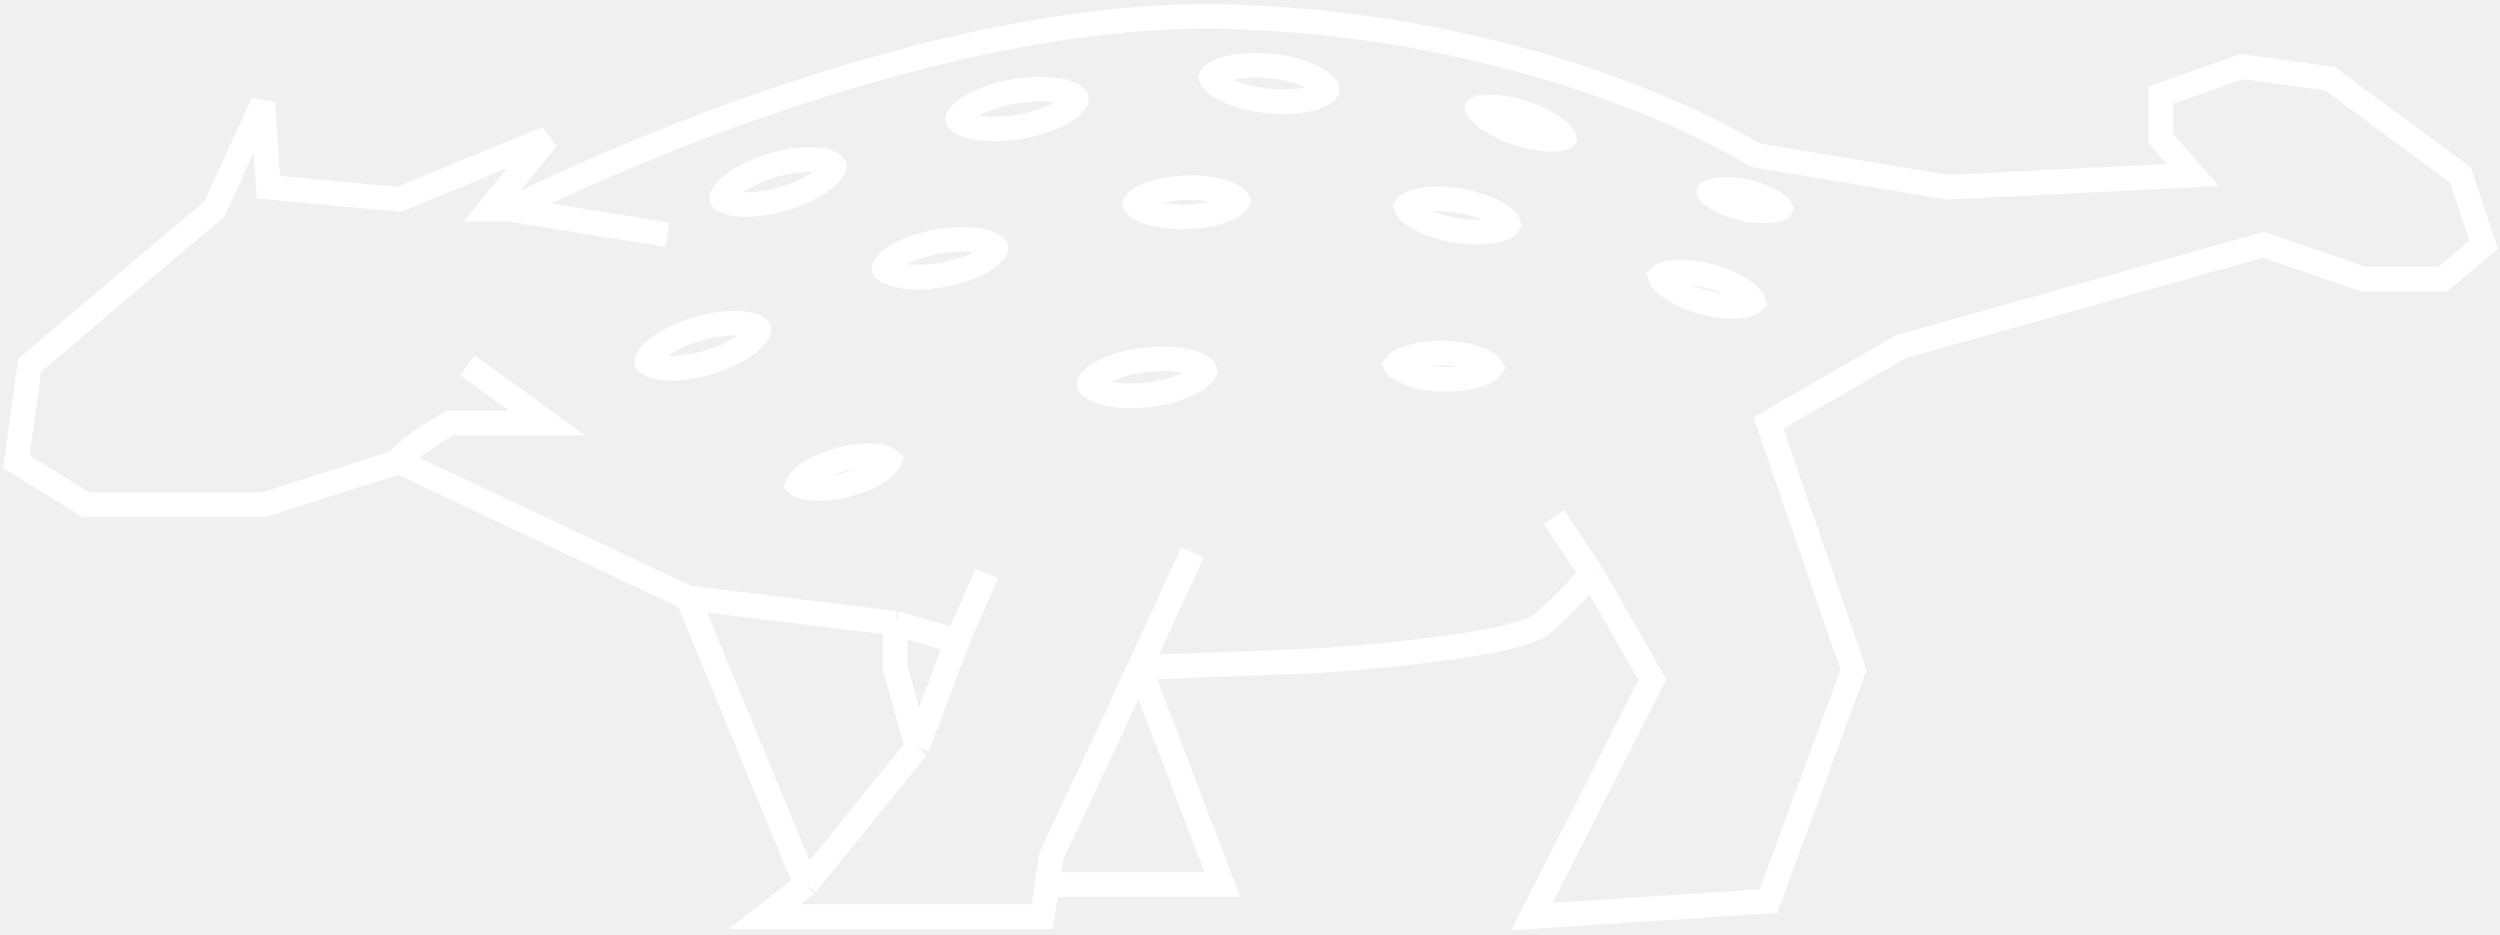
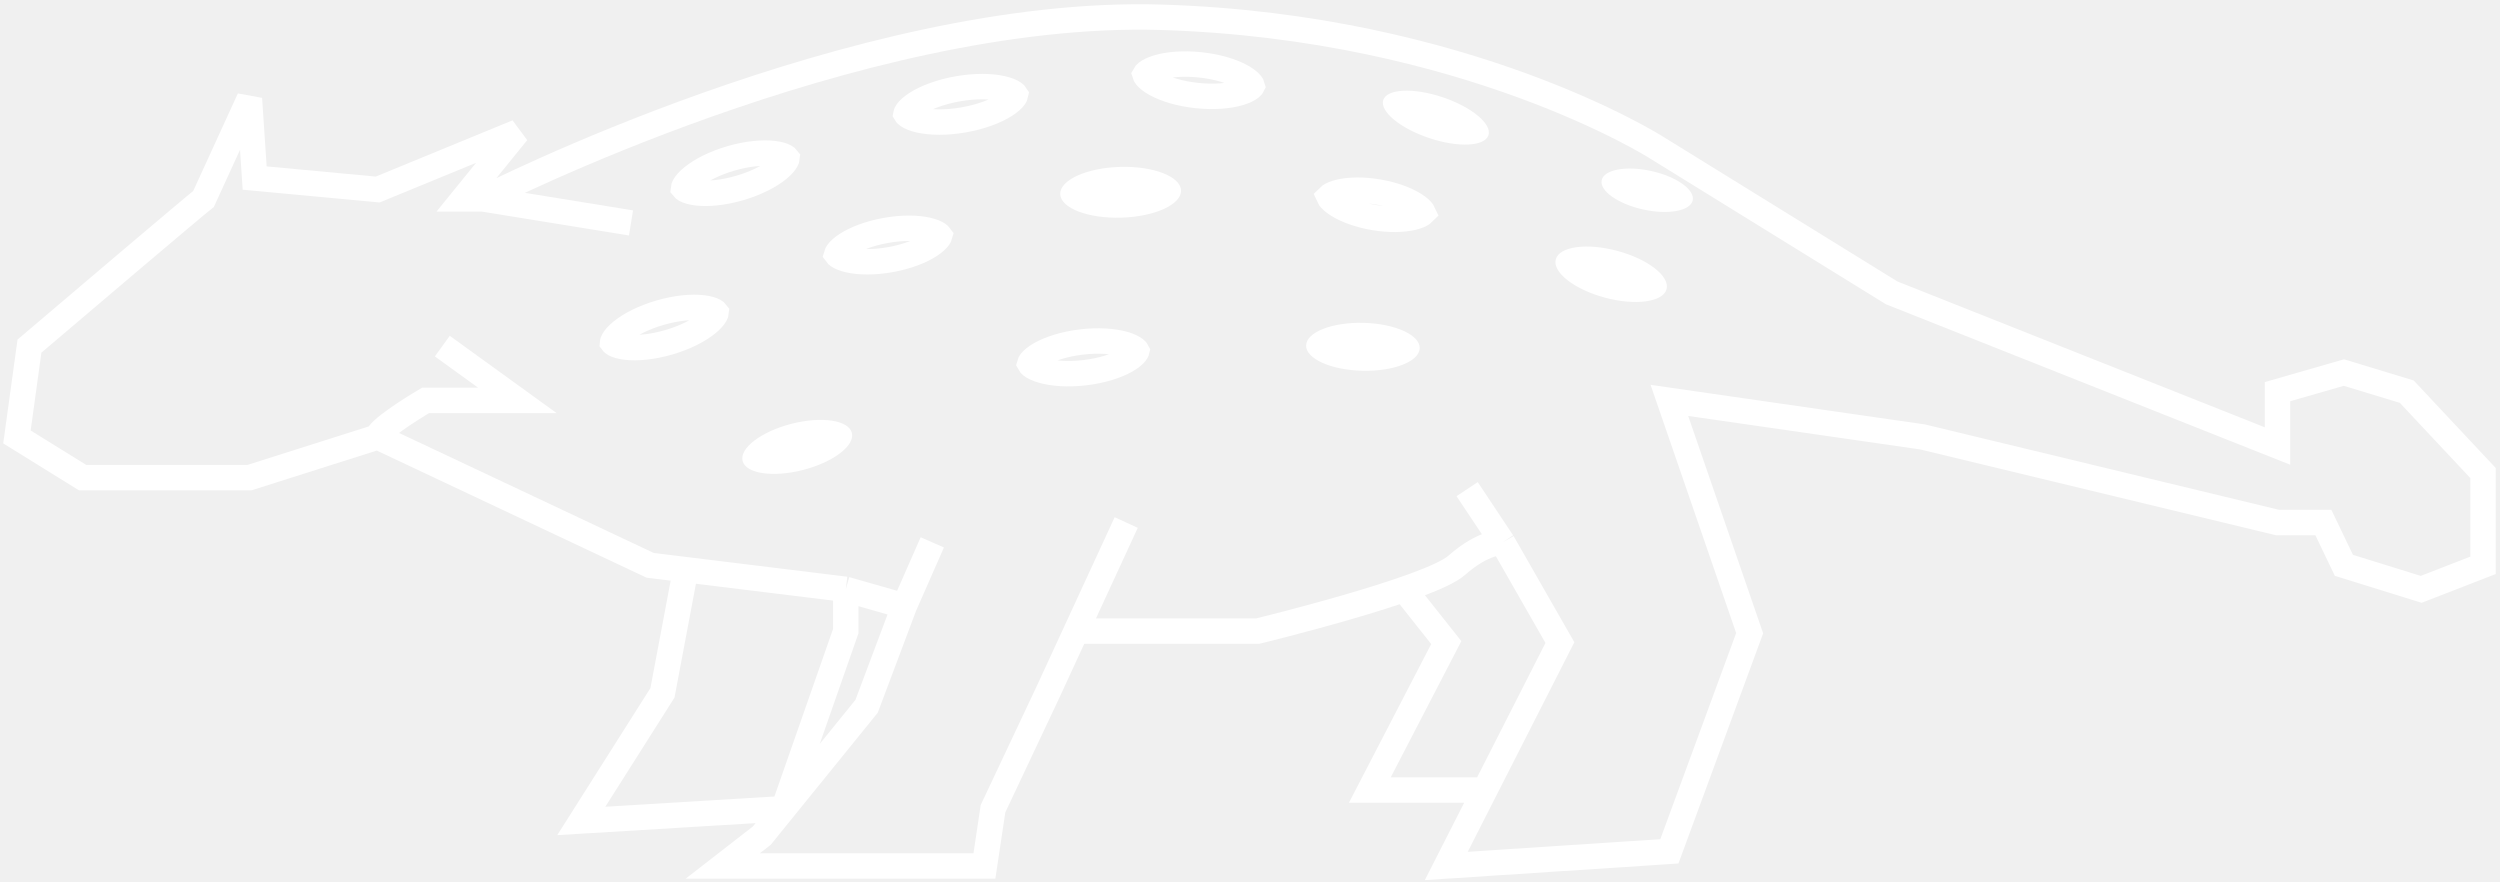
- <svg xmlns="http://www.w3.org/2000/svg" width="305" height="114" viewBox="0 0 305 114" fill="none">
-   <path d="M48.66 56.326L83.911 72.935M48.66 56.326L32.073 61.593H10.496L2 56.326L3.618 44.578C10.496 38.727 24.629 26.727 26.139 25.539L32.073 12.576L32.747 22.838L48.66 24.324L66.731 16.897L59.719 25.539H62.281M48.66 56.326C48.66 55.462 52.796 52.815 54.864 51.6H66.731L57.022 44.578M83.911 72.935L98.341 107.908M83.911 72.935L109.211 76.041M98.341 107.908L93.298 111.824H127.147L127.734 107.908M98.341 107.908L111.908 91.164M145.487 67.399L139.008 81.442M109.211 76.041V81.442L111.908 91.164M109.211 76.041L116.781 78.201M111.908 91.164L116.781 78.201M120.404 69.964L116.781 78.201M194.171 69.964C194.171 69.964 191.743 72.935 188.237 76.041C184.731 79.147 160.187 80.632 160.187 80.632L139.008 81.442M194.171 69.964L189.586 63.078M194.171 69.964L201.588 82.927L186.888 111.824L215.748 109.934L226.132 81.712L215.748 51.6L231.931 42.283L276.164 29.86L288.301 34.046H298.01L303 29.86L300.168 21.353L284.255 9.605L273.466 8.12L263.622 11.631V16.897L267.533 21.353L237.595 22.838L214.129 18.922C214.129 18.922 189.586 3.259 150.073 2.043C110.56 0.828 62.281 25.539 62.281 25.539M62.281 25.539L81.431 28.645M127.734 107.908L128.257 104.416L135.324 89.427L139.008 81.442M127.734 107.908H149.129L139.008 81.442" stroke="white" stroke-width="3" />
-   <path d="M94.318 20.157C96.462 19.534 98.442 19.359 99.882 19.527C100.606 19.612 101.119 19.775 101.436 19.948C101.588 20.032 101.673 20.106 101.716 20.154C101.755 20.197 101.762 20.22 101.763 20.224C101.764 20.228 101.77 20.251 101.761 20.307C101.75 20.37 101.718 20.478 101.634 20.63C101.459 20.947 101.114 21.359 100.548 21.818C99.422 22.733 97.656 23.646 95.513 24.269C93.369 24.892 91.388 25.067 89.948 24.899C89.224 24.814 88.712 24.651 88.394 24.478C88.242 24.394 88.157 24.32 88.114 24.273C88.076 24.231 88.069 24.208 88.068 24.204C88.067 24.2 88.06 24.177 88.07 24.12C88.081 24.056 88.112 23.948 88.196 23.796C88.371 23.479 88.716 23.067 89.282 22.608C90.408 21.694 92.174 20.78 94.318 20.157Z" stroke="white" stroke-width="3" />
-   <path d="M114.324 29.479C116.466 29.09 118.403 29.12 119.78 29.428C120.472 29.582 120.949 29.79 121.235 29.988C121.372 30.082 121.444 30.16 121.478 30.207C121.495 30.23 121.503 30.245 121.506 30.253C121.509 30.26 121.51 30.264 121.51 30.265C121.511 30.267 121.511 30.27 121.511 30.278C121.51 30.286 121.508 30.303 121.5 30.329C121.485 30.385 121.445 30.484 121.35 30.622C121.152 30.907 120.778 31.269 120.185 31.657C119.004 32.429 117.201 33.138 115.059 33.526C112.916 33.915 110.979 33.886 109.602 33.578C108.911 33.424 108.434 33.215 108.149 33.018C108.011 32.923 107.939 32.845 107.904 32.798C107.888 32.776 107.881 32.76 107.877 32.753C107.874 32.746 107.873 32.742 107.873 32.741C107.873 32.739 107.872 32.736 107.873 32.728C107.873 32.72 107.874 32.703 107.882 32.676C107.898 32.62 107.938 32.522 108.034 32.384C108.232 32.099 108.604 31.737 109.197 31.349C110.379 30.577 112.182 29.868 114.324 29.479Z" stroke="white" stroke-width="3" />
-   <path d="M139.671 43.904C141.888 43.64 143.87 43.79 145.264 44.191C145.964 44.393 146.443 44.637 146.728 44.861C146.865 44.968 146.936 45.055 146.971 45.109C147.002 45.158 147.005 45.182 147.005 45.185C147.006 45.19 147.008 45.214 146.99 45.267C146.968 45.328 146.92 45.429 146.812 45.565C146.588 45.849 146.18 46.2 145.547 46.56C144.287 47.279 142.395 47.892 140.179 48.157C137.962 48.421 135.98 48.271 134.586 47.87C133.886 47.668 133.406 47.424 133.122 47.201C132.985 47.093 132.914 47.006 132.879 46.952C132.848 46.905 132.845 46.882 132.844 46.877C132.844 46.873 132.841 46.849 132.86 46.794C132.881 46.733 132.93 46.632 133.038 46.496C133.262 46.212 133.67 45.861 134.303 45.501C135.563 44.782 137.454 44.169 139.671 43.904Z" stroke="white" stroke-width="3" />
-   <path d="M102.54 56.087C104.345 55.622 105.991 55.53 107.166 55.704C107.757 55.791 108.155 55.936 108.384 56.071C108.457 56.114 108.501 56.15 108.528 56.174C108.516 56.208 108.495 56.261 108.452 56.334C108.316 56.563 108.038 56.881 107.563 57.243C106.618 57.964 105.132 58.678 103.327 59.143C101.522 59.608 99.875 59.7 98.7 59.526C98.109 59.438 97.712 59.294 97.483 59.159C97.409 59.115 97.365 59.08 97.338 59.056C97.35 59.021 97.372 58.969 97.415 58.896C97.551 58.667 97.828 58.348 98.303 57.986C99.248 57.266 100.734 56.551 102.54 56.087Z" stroke="white" stroke-width="3" />
-   <path d="M85.147 40.116C87.291 39.493 89.272 39.318 90.712 39.486C91.436 39.571 91.949 39.734 92.266 39.907C92.418 39.991 92.503 40.065 92.546 40.113C92.585 40.156 92.592 40.179 92.593 40.182C92.594 40.187 92.6 40.21 92.59 40.266C92.579 40.329 92.548 40.437 92.464 40.589C92.289 40.906 91.944 41.318 91.378 41.777C90.252 42.691 88.486 43.605 86.343 44.228C84.199 44.851 82.218 45.026 80.778 44.858C80.054 44.773 79.541 44.61 79.224 44.437C79.072 44.353 78.987 44.279 78.944 44.231C78.906 44.189 78.899 44.167 78.898 44.162C78.897 44.159 78.89 44.136 78.9 44.078C78.91 44.015 78.942 43.907 79.026 43.755C79.201 43.438 79.546 43.026 80.112 42.567C81.238 41.653 83.004 40.739 85.147 40.116Z" stroke="white" stroke-width="3" />
-   <path d="M123.716 11.148C125.977 10.755 128.022 10.796 129.478 11.127C130.209 11.292 130.717 11.514 131.024 11.727C131.173 11.83 131.252 11.916 131.292 11.97C131.327 12.019 131.331 12.043 131.332 12.046C131.332 12.051 131.336 12.074 131.32 12.132C131.301 12.196 131.255 12.304 131.15 12.451C130.932 12.755 130.529 13.135 129.897 13.538C128.637 14.339 126.726 15.067 124.465 15.46C122.203 15.853 120.158 15.811 118.703 15.481C117.971 15.315 117.463 15.093 117.156 14.88C117.008 14.777 116.928 14.692 116.889 14.637C116.854 14.589 116.85 14.565 116.849 14.561C116.848 14.557 116.844 14.534 116.861 14.476C116.88 14.412 116.925 14.304 117.031 14.157C117.248 13.853 117.651 13.473 118.284 13.07C119.543 12.268 121.455 11.54 123.716 11.148Z" stroke="white" stroke-width="3" />
-   <path d="M144.715 22.897C146.722 22.837 148.479 23.129 149.683 23.593C150.288 23.826 150.683 24.076 150.903 24.282C151.016 24.387 151.059 24.457 151.075 24.491C151.061 24.525 151.022 24.599 150.916 24.711C150.708 24.93 150.329 25.202 149.739 25.471C148.565 26.006 146.829 26.403 144.822 26.464C142.814 26.524 141.056 26.232 139.852 25.768C139.248 25.535 138.854 25.286 138.633 25.079C138.52 24.973 138.475 24.903 138.459 24.869C138.473 24.835 138.514 24.763 138.62 24.651C138.828 24.431 139.206 24.159 139.796 23.89C140.97 23.354 142.707 22.957 144.715 22.897Z" stroke="white" stroke-width="3" />
-   <path d="M176.144 43.069C178.023 43.115 179.645 43.478 180.738 43.97C181.288 44.218 181.634 44.467 181.821 44.662C181.884 44.729 181.917 44.778 181.936 44.81C181.916 44.84 181.88 44.889 181.814 44.952C181.618 45.138 181.26 45.37 180.699 45.591C179.584 46.03 177.946 46.316 176.067 46.271C174.189 46.225 172.567 45.861 171.473 45.369C170.924 45.121 170.577 44.873 170.39 44.678C170.326 44.611 170.292 44.561 170.274 44.529C170.294 44.498 170.331 44.451 170.397 44.388C170.593 44.202 170.952 43.969 171.512 43.748C172.628 43.309 174.266 43.024 176.144 43.069Z" stroke="white" stroke-width="3" />
-   <path d="M155.075 8.053C157.295 8.288 159.194 8.875 160.464 9.576C161.102 9.928 161.515 10.272 161.743 10.553C161.852 10.688 161.902 10.789 161.924 10.849C161.944 10.904 161.942 10.928 161.941 10.931C161.941 10.936 161.938 10.96 161.908 11.007C161.874 11.062 161.804 11.15 161.668 11.259C161.387 11.486 160.911 11.737 160.214 11.948C158.825 12.368 156.845 12.546 154.625 12.312C152.405 12.078 150.506 11.49 149.236 10.79C148.598 10.437 148.185 10.093 147.957 9.812C147.847 9.677 147.797 9.576 147.775 9.516C147.756 9.463 147.758 9.439 147.758 9.435C147.759 9.431 147.761 9.407 147.792 9.358C147.826 9.303 147.896 9.215 148.032 9.106C148.313 8.879 148.789 8.628 149.486 8.417C150.874 7.997 152.854 7.819 155.075 8.053Z" stroke="white" stroke-width="3" />
-   <path d="M178.112 24.5C180.106 24.839 181.783 25.478 182.88 26.177C183.431 26.529 183.772 26.855 183.95 27.105C184.049 27.244 184.075 27.327 184.082 27.361C184.064 27.392 184.012 27.461 183.873 27.559C183.623 27.737 183.193 27.932 182.556 28.081C181.29 28.379 179.496 28.428 177.502 28.089C175.508 27.75 173.83 27.111 172.733 26.412C172.182 26.06 171.842 25.734 171.664 25.484C171.565 25.345 171.538 25.262 171.531 25.228C171.549 25.198 171.601 25.128 171.741 25.03C171.992 24.852 172.421 24.657 173.057 24.508C174.324 24.21 176.118 24.161 178.112 24.5Z" stroke="white" stroke-width="3" />
-   <mask id="path-12-inside-1_244_3816" fill="white">
-     <ellipse cx="185.54" cy="15.024" rx="7.175" ry="2.779" transform="rotate(18.5688 185.54 15.0244)" />
+ <svg xmlns="http://www.w3.org/2000/svg" width="295" height="104" viewBox="0 0 295 104" fill="none">
+   <path d="M44.565 51.558L76.722 66.709L80.907 67.223M44.565 51.558L29.433 56.362H9.75L2 51.558L3.476 40.841C9.75 35.503 22.643 24.557 24.02 23.473L29.433 11.648L30.049 21.009L44.565 22.364L61.049 15.589L54.652 23.473H56.99M44.565 51.558C44.565 50.77 48.337 48.355 50.224 47.246H61.049L52.192 40.841M132.893 61.658L126.982 74.469M99.801 69.542V74.469L92.466 95.426M99.801 69.542L106.706 71.513M99.801 69.542L80.907 67.223M110.011 63.999L106.706 71.513M106.706 71.513L102.261 83.338L92.466 95.426M177.303 63.999C177.303 63.999 175.089 63.876 171.89 66.709C168.692 69.542 148.412 74.469 148.412 74.469H126.982M177.303 63.999L173.12 57.717M177.303 63.999L184.069 75.824L175.219 93.223M56.99 23.473C56.99 23.473 101.031 0.931 137.076 2.04C173.12 3.148 195.51 17.437 195.51 17.437L223.215 34.559L268.745 52.629V46.217L276.58 43.962L283.999 46.217L293 55.821V66.709L285.702 69.542L276.58 66.709L274.158 61.658H268.745L226.864 51.558L196.986 47.246L206.459 74.716L196.986 100.46L170.66 102.185L175.219 93.223M56.99 23.473L74.459 26.306M126.982 74.469L123.622 81.753L117.175 95.426L116.697 98.612L116.162 102.185H85.284L89.885 98.612L92.466 95.426M92.466 95.426L68.593 96.871L78.171 81.753L80.907 67.223M165.677 69.542L170.66 75.824L161.64 93.223H175.219" stroke="white" stroke-width="3" />
+   <path d="M86.251 18.689C88.194 18.125 89.983 17.968 91.276 18.119C91.926 18.195 92.375 18.34 92.644 18.488C92.794 18.57 92.854 18.633 92.875 18.661C92.872 18.696 92.856 18.782 92.773 18.932C92.625 19.201 92.323 19.564 91.816 19.976C90.805 20.797 89.211 21.623 87.268 22.187C85.325 22.752 83.536 22.909 82.243 22.758C81.593 22.682 81.144 22.537 80.875 22.39C80.724 22.307 80.665 22.244 80.643 22.216C80.646 22.18 80.663 22.095 80.746 21.946C80.894 21.677 81.195 21.313 81.703 20.901C82.714 20.08 84.308 19.254 86.251 18.689Z" stroke="white" stroke-width="3" />
+   <path d="M104.489 27.197C106.43 26.844 108.179 26.872 109.414 27.148C110.035 27.287 110.452 27.472 110.694 27.639C110.81 27.719 110.862 27.778 110.884 27.808C110.874 27.844 110.847 27.918 110.766 28.034C110.598 28.276 110.272 28.595 109.74 28.943C108.68 29.635 107.053 30.276 105.112 30.629C103.171 30.981 101.421 30.953 100.186 30.677C99.566 30.539 99.149 30.354 98.907 30.187C98.79 30.106 98.737 30.048 98.715 30.017C98.725 29.981 98.754 29.909 98.835 29.792C99.003 29.55 99.328 29.23 99.86 28.883C100.92 28.19 102.548 27.549 104.489 27.197Z" stroke="white" stroke-width="3" />
+   <path d="M127.602 40.357C129.611 40.117 131.402 40.254 132.653 40.614C133.281 40.795 133.701 41.012 133.942 41.202C134.077 41.307 134.126 41.379 134.142 41.41C134.134 41.444 134.103 41.526 133.997 41.66C133.807 41.902 133.45 42.21 132.882 42.534C131.751 43.179 130.043 43.734 128.034 43.974C126.025 44.214 124.235 44.077 122.984 43.716C122.355 43.535 121.936 43.319 121.694 43.13C121.559 43.024 121.51 42.952 121.494 42.921C121.503 42.886 121.534 42.805 121.639 42.671C121.83 42.43 122.186 42.12 122.754 41.796C123.885 41.152 125.593 40.597 127.602 40.357Z" stroke="white" stroke-width="3" />
+   <mask id="path-5-inside-1_427_162" fill="white">
+     <ellipse cx="94.074" cy="52.733" rx="6.656" ry="2.808" transform="rotate(-14.4415 94.0741 52.7329)" />
  </mask>
-   <path d="M189.498 16.354C189.735 15.649 190.235 15.418 190.246 15.413C190.255 15.409 190.065 15.485 189.587 15.506C188.652 15.549 187.228 15.359 185.61 14.815L183.699 20.503C185.837 21.221 188.013 21.584 189.86 21.5C190.773 21.459 191.77 21.301 192.679 20.898C193.59 20.494 194.704 19.697 195.185 18.265L189.498 16.354ZM185.61 14.815C183.992 14.272 182.742 13.564 182.022 12.965C181.655 12.659 181.549 12.484 181.553 12.493C181.559 12.503 181.819 12.99 181.582 13.695L175.894 11.784C175.413 13.217 175.82 14.524 176.303 15.397C176.784 16.267 177.484 16.994 178.186 17.579C179.608 18.761 181.561 19.785 183.699 20.503L185.61 14.815ZM181.582 13.695C181.345 14.4 180.844 14.631 180.833 14.636C180.825 14.64 181.014 14.564 181.493 14.543C182.428 14.5 183.851 14.69 185.47 15.233L187.38 9.546C185.242 8.828 183.067 8.465 181.22 8.549C180.307 8.59 179.31 8.748 178.401 9.151C177.49 9.555 176.376 10.351 175.894 11.784L181.582 13.695ZM185.47 15.233C187.088 15.777 188.337 16.485 189.057 17.084C189.425 17.39 189.531 17.565 189.526 17.556C189.52 17.546 189.261 17.059 189.498 16.354L195.185 18.265C195.667 16.832 195.259 15.525 194.777 14.652C194.296 13.782 193.596 13.055 192.893 12.47C191.472 11.288 189.518 10.264 187.38 9.546L185.47 15.233Z" fill="white" mask="url(#path-12-inside-1_244_3816)" />
-   <path d="M208.642 33.712C210.475 34.205 211.981 34.95 212.937 35.696C213.418 36.071 213.7 36.399 213.837 36.637C213.887 36.724 213.908 36.785 213.918 36.821C213.891 36.847 213.843 36.889 213.756 36.939C213.517 37.076 213.108 37.219 212.504 37.302C211.303 37.466 209.627 37.354 207.794 36.86C205.961 36.366 204.454 35.621 203.498 34.876C203.018 34.501 202.736 34.172 202.599 33.934C202.548 33.846 202.526 33.785 202.516 33.749C202.543 33.723 202.593 33.682 202.68 33.632C202.919 33.495 203.327 33.352 203.931 33.27C205.132 33.105 206.809 33.218 208.642 33.712Z" stroke="white" stroke-width="3" />
-   <mask id="path-15-inside-2_244_3816" fill="white">
-     <ellipse cx="212.881" cy="24.418" rx="6.029" ry="2.544" transform="rotate(12.5629 212.881 24.4179)" />
+   <path d="M100.52 51.073L97.614 51.821C97.454 51.198 97.678 50.778 97.704 50.733C97.722 50.703 97.639 50.844 97.308 51.096C96.658 51.592 95.514 52.164 94.026 52.547L94.774 55.452L95.522 58.357C97.594 57.824 99.517 56.957 100.945 55.868C101.655 55.327 102.364 54.639 102.867 53.79C103.378 52.928 103.779 51.699 103.425 50.325L100.52 51.073ZM94.774 55.452L94.026 52.547C92.538 52.93 91.261 52.982 90.451 52.862C90.04 52.801 89.9 52.718 89.93 52.736C89.974 52.761 90.373 53.021 90.534 53.645L87.629 54.393L84.723 55.141C85.077 56.515 86.022 57.397 86.886 57.906C87.736 58.406 88.69 58.666 89.572 58.797C91.349 59.06 93.451 58.891 95.522 58.357L94.774 55.452ZM87.629 54.393L90.534 53.645C90.694 54.268 90.47 54.688 90.444 54.733C90.426 54.763 90.509 54.622 90.84 54.37C91.49 53.874 92.634 53.302 94.122 52.919L93.374 50.014L92.626 47.108C90.554 47.642 88.631 48.509 87.203 49.598C86.493 50.138 85.784 50.827 85.281 51.675C84.77 52.538 84.37 53.767 84.723 55.141L87.629 54.393ZM93.374 50.014L94.122 52.919C95.61 52.536 96.887 52.484 97.697 52.604C98.108 52.665 98.249 52.748 98.219 52.73C98.174 52.704 97.775 52.445 97.614 51.821L100.52 51.073L103.425 50.325C103.071 48.95 102.127 48.068 101.262 47.56C100.412 47.059 99.459 46.8 98.576 46.669C96.799 46.405 94.697 46.575 92.626 47.108L93.374 50.014Z" fill="white" mask="url(#path-5-inside-1_427_162)" />
+   <path d="M77.886 36.897C79.829 36.332 81.618 36.175 82.911 36.326C83.56 36.402 84.009 36.547 84.279 36.695C84.429 36.777 84.489 36.84 84.51 36.868C84.507 36.903 84.491 36.989 84.408 37.139C84.259 37.408 83.958 37.771 83.45 38.183C82.44 39.004 80.846 39.83 78.902 40.394C76.959 40.959 75.171 41.116 73.877 40.965C73.228 40.889 72.779 40.744 72.51 40.597C72.359 40.514 72.299 40.451 72.278 40.423C72.281 40.388 72.298 40.302 72.381 40.153C72.529 39.884 72.83 39.52 73.338 39.108C74.349 38.287 75.943 37.461 77.886 36.897Z" stroke="white" stroke-width="3" />
+   <path d="M113.055 10.474C115.105 10.118 116.952 10.157 118.259 10.454C118.916 10.602 119.362 10.8 119.624 10.981C119.771 11.083 119.826 11.156 119.845 11.187C119.838 11.223 119.811 11.309 119.706 11.456C119.521 11.715 119.168 12.052 118.6 12.414C117.469 13.133 115.743 13.793 113.693 14.149C111.643 14.505 109.796 14.466 108.488 14.169C107.831 14.02 107.386 13.822 107.124 13.641C106.975 13.538 106.92 13.466 106.902 13.435C106.909 13.399 106.937 13.312 107.041 13.165C107.227 12.906 107.58 12.571 108.148 12.209C109.279 11.489 111.005 10.83 113.055 10.474Z" stroke="white" stroke-width="3" />
+   <mask id="path-9-inside-2_427_162" fill="white">
+     <ellipse cx="132.236" cy="22.689" rx="7.13" ry="2.996" transform="rotate(-1.71892 132.236 22.6893)" />
  </mask>
-   <path d="M215.838 25.077C215.986 24.413 216.401 24.11 216.482 24.059C216.55 24.016 216.463 24.086 216.114 24.149C215.43 24.274 214.311 24.269 212.98 23.973L211.675 29.829C213.594 30.257 215.542 30.352 217.188 30.052C218.005 29.904 218.899 29.631 219.694 29.127C220.503 28.614 221.394 27.732 221.694 26.382L215.838 25.077ZM212.98 23.973C211.649 23.676 210.634 23.205 210.068 22.802C209.779 22.597 209.73 22.496 209.773 22.564C209.825 22.645 210.072 23.095 209.924 23.759L204.068 22.454C203.767 23.803 204.198 24.98 204.713 25.788C205.219 26.582 205.913 27.209 206.589 27.69C207.952 28.661 209.756 29.401 211.675 29.829L212.98 23.973ZM209.924 23.759C209.776 24.423 209.361 24.726 209.28 24.777C209.212 24.82 209.299 24.75 209.648 24.686C210.332 24.562 211.451 24.567 212.782 24.863L214.087 19.007C212.168 18.579 210.22 18.484 208.574 18.783C207.757 18.932 206.863 19.205 206.068 19.709C205.259 20.222 204.368 21.104 204.068 22.454L209.924 23.759ZM212.782 24.863C214.113 25.16 215.128 25.631 215.694 26.034C215.983 26.239 216.032 26.34 215.989 26.272C215.937 26.191 215.69 25.741 215.838 25.077L221.694 26.382C221.995 25.032 221.564 23.855 221.049 23.047C220.543 22.253 219.849 21.627 219.173 21.145C217.81 20.175 216.006 19.435 214.087 19.007L212.782 24.863Z" fill="white" mask="url(#path-15-inside-2_244_3816)" />
+   <path d="M139.363 22.475L136.365 22.565C136.346 21.944 136.649 21.607 136.661 21.594C136.662 21.593 136.516 21.734 136.095 21.926C135.265 22.304 133.905 22.635 132.236 22.685L132.326 25.684L132.416 28.683C134.684 28.615 136.867 28.168 138.584 27.385C139.436 26.997 140.314 26.461 141.015 25.722C141.727 24.971 142.405 23.834 142.362 22.386L139.363 22.475ZM132.326 25.684L132.236 22.685C130.568 22.735 129.19 22.487 128.339 22.159C127.908 21.992 127.753 21.86 127.754 21.861C127.767 21.873 128.09 22.191 128.108 22.813L125.11 22.903L122.111 22.993C122.154 24.442 122.899 25.536 123.655 26.243C124.399 26.939 125.308 27.421 126.182 27.758C127.943 28.436 130.149 28.751 132.416 28.683L132.326 25.684ZM125.11 22.903L128.108 22.813C128.127 23.435 127.824 23.772 127.812 23.785C127.811 23.786 127.957 23.645 128.378 23.453C129.208 23.074 130.568 22.743 132.237 22.693L132.147 19.695L132.057 16.696C129.789 16.764 127.606 17.21 125.889 17.993C125.036 18.382 124.158 18.917 123.457 19.657C122.746 20.408 122.068 21.544 122.111 22.993L125.11 22.903ZM132.147 19.695L132.237 22.693C133.905 22.643 135.283 22.892 136.134 23.22C136.565 23.386 136.72 23.518 136.719 23.517C136.706 23.505 136.383 23.187 136.365 22.565L139.363 22.475L142.362 22.386C142.318 20.937 141.573 19.843 140.818 19.136C140.074 18.44 139.165 17.958 138.291 17.621C136.53 16.942 134.324 16.628 132.057 16.696L132.147 19.695Z" fill="white" mask="url(#path-9-inside-2_427_162)" />
+   <mask id="path-11-inside-3_427_162" fill="white">
+     <ellipse cx="160.823" cy="40.924" rx="6.705" ry="2.829" transform="rotate(1.37846 160.823 40.9241)" />
+   </mask>
+   <path d="M167.526 41.085L164.527 41.013C164.543 40.373 164.872 40.032 164.906 39.999C164.929 39.977 164.807 40.092 164.416 40.246C163.646 40.55 162.377 40.79 160.828 40.753L160.755 43.752L160.683 46.751C162.835 46.803 164.934 46.491 166.614 45.829C167.449 45.501 168.323 45.03 169.04 44.348C169.769 43.654 170.491 42.579 170.526 41.157L167.526 41.085ZM160.755 43.752L160.828 40.753C159.278 40.715 158.023 40.414 157.268 40.074C156.885 39.902 156.768 39.781 156.79 39.804C156.823 39.838 157.135 40.194 157.12 40.835L154.12 40.763L151.121 40.691C151.087 42.112 151.756 43.221 152.452 43.949C153.135 44.664 153.986 45.177 154.803 45.545C156.45 46.287 158.531 46.699 160.683 46.751L160.755 43.752ZM154.12 40.763L157.12 40.835C157.104 41.476 156.775 41.816 156.741 41.849C156.718 41.871 156.84 41.756 157.231 41.602C158.001 41.298 159.269 41.058 160.819 41.095L160.892 38.096L160.964 35.097C158.812 35.045 156.713 35.357 155.033 36.019C154.198 36.348 153.324 36.818 152.607 37.5C151.877 38.194 151.156 39.269 151.121 40.691L154.12 40.763ZM160.892 38.096L160.819 41.095C162.369 41.133 163.624 41.434 164.379 41.774C164.762 41.947 164.879 42.067 164.857 42.044C164.824 42.01 164.512 41.654 164.527 41.013L167.526 41.085L170.526 41.157C170.56 39.736 169.89 38.627 169.195 37.9C168.511 37.184 167.661 36.672 166.844 36.303C165.197 35.561 163.116 35.149 160.964 35.097L160.892 38.096Z" fill="white" mask="url(#path-11-inside-3_427_162)" />
+   <path d="M141.625 7.653C143.637 7.865 145.352 8.396 146.492 9.025C147.064 9.342 147.425 9.646 147.619 9.885C147.726 10.017 147.758 10.098 147.767 10.132C147.751 10.164 147.703 10.237 147.57 10.344C147.331 10.537 146.915 10.759 146.289 10.948C145.043 11.326 143.255 11.487 141.242 11.275C139.23 11.063 137.515 10.531 136.375 9.902C135.803 9.586 135.442 9.282 135.248 9.044C135.14 8.91 135.109 8.829 135.099 8.795C135.116 8.764 135.164 8.691 135.296 8.584C135.536 8.391 135.952 8.169 136.578 7.979C137.824 7.602 139.612 7.44 141.625 7.653Z" stroke="white" stroke-width="3" />
+   <path d="M162.632 22.655C164.438 22.962 165.95 23.54 166.933 24.166C167.427 24.481 167.723 24.768 167.873 24.978C167.913 25.035 167.937 25.078 167.951 25.109C167.927 25.133 167.891 25.167 167.834 25.208C167.623 25.357 167.249 25.529 166.678 25.663C165.544 25.93 163.926 25.976 162.12 25.669C160.314 25.362 158.801 24.784 157.818 24.157C157.324 23.842 157.028 23.556 156.878 23.346C156.837 23.288 156.813 23.244 156.799 23.213C156.823 23.189 156.86 23.156 156.918 23.116C157.128 22.967 157.502 22.794 158.073 22.66C159.207 22.393 160.826 22.348 162.632 22.655Z" stroke="white" stroke-width="3" />
+   <mask id="path-15-inside-4_427_162" fill="white">
+     <ellipse cx="169.43" cy="13.881" rx="6.545" ry="2.536" transform="rotate(18.5688 169.43 13.8808)" />
+   </mask>
+   <path d="M175.634 15.965L172.791 15.01C173.038 14.273 173.566 14.017 173.616 13.995C173.665 13.973 173.527 14.038 173.11 14.057C172.297 14.094 171.031 13.929 169.578 13.441L168.622 16.284L167.667 19.128C169.64 19.791 171.658 20.13 173.383 20.051C174.235 20.012 175.179 19.865 176.049 19.479C176.921 19.093 178.008 18.321 178.478 16.921L175.634 15.965ZM168.622 16.284L169.578 13.441C168.124 12.952 167.015 12.32 166.39 11.8C166.069 11.533 165.998 11.398 166.024 11.444C166.05 11.492 166.316 12.015 166.069 12.752L163.225 11.796L160.381 10.841C159.911 12.242 160.312 13.513 160.773 14.348C161.233 15.18 161.898 15.868 162.553 16.413C163.881 17.517 165.694 18.465 167.667 19.128L168.622 16.284ZM163.225 11.796L166.069 12.752C165.821 13.489 165.294 13.745 165.243 13.767C165.195 13.789 165.333 13.723 165.75 13.704C166.563 13.667 167.828 13.833 169.282 14.321L170.237 11.477L171.193 8.633C169.219 7.971 167.202 7.632 165.477 7.711C164.625 7.749 163.68 7.897 162.811 8.282C161.939 8.669 160.852 9.44 160.381 10.841L163.225 11.796ZM170.237 11.477L169.282 14.321C170.735 14.809 171.844 15.441 172.47 15.962C172.791 16.229 172.861 16.364 172.836 16.318C172.809 16.269 172.543 15.747 172.791 15.01L175.634 15.965L178.478 16.921C178.949 15.52 178.548 14.248 178.086 13.414C177.626 12.582 176.962 11.894 176.306 11.348C174.979 10.245 173.166 9.296 171.193 8.633L170.237 11.477Z" fill="white" mask="url(#path-15-inside-4_427_162)" />
+   <mask id="path-17-inside-5_427_162" fill="white">
+     <ellipse cx="190.117" cy="32.364" rx="6.768" ry="2.855" transform="rotate(15.0772 190.117 32.3637)" />
+   </mask>
+   <path d="M196.653 34.124L193.756 33.344C193.922 32.729 194.319 32.479 194.357 32.457C194.38 32.444 194.229 32.528 193.806 32.586C192.974 32.7 191.669 32.632 190.155 32.224L189.375 35.121L188.594 38.018C190.69 38.582 192.819 38.777 194.62 38.531C195.515 38.408 196.481 38.156 197.343 37.661C198.22 37.158 199.179 36.281 199.55 34.905L196.653 34.124ZM189.375 35.121L190.155 32.224C188.641 31.816 187.478 31.22 186.816 30.703C186.479 30.44 186.391 30.291 186.404 30.315C186.426 30.352 186.644 30.768 186.479 31.384L183.582 30.603L180.685 29.823C180.314 31.199 180.703 32.439 181.208 33.315C181.705 34.176 182.414 34.879 183.126 35.434C184.56 36.552 186.499 37.453 188.594 38.018L189.375 35.121ZM183.582 30.603L186.479 31.384C186.313 31.999 185.915 32.249 185.878 32.27C185.854 32.284 186.006 32.199 186.428 32.141C187.261 32.028 188.566 32.096 190.08 32.503L190.86 29.607L191.64 26.71C189.545 26.145 187.416 25.95 185.614 26.197C184.72 26.319 183.754 26.571 182.891 27.066C182.015 27.569 181.056 28.446 180.685 29.823L183.582 30.603ZM190.86 29.607L190.08 32.503C191.594 32.911 192.756 33.508 193.419 34.025C193.755 34.287 193.844 34.436 193.83 34.413C193.809 34.375 193.59 33.959 193.756 33.344L196.653 34.124L199.55 34.905C199.92 33.528 199.532 32.288 199.026 31.413C198.529 30.552 197.821 29.849 197.109 29.294C195.675 28.175 193.736 27.274 191.64 26.71L190.86 29.607Z" fill="white" mask="url(#path-17-inside-5_427_162)" />
+   <mask id="path-19-inside-6_427_162" fill="white">
+     <ellipse cx="194.371" cy="22.45" rx="5.5" ry="2.32" transform="rotate(12.5629 194.371 22.4499)" />
+   </mask>
+   <path d="M199.74 23.646L196.812 22.994C196.966 22.3 197.402 21.971 197.516 21.9C197.615 21.837 197.571 21.892 197.273 21.946C196.692 22.052 195.707 22.051 194.519 21.787L193.866 24.715L193.214 27.643C194.99 28.039 196.803 28.13 198.347 27.849C199.113 27.71 199.964 27.452 200.727 26.968C201.504 26.475 202.374 25.618 202.668 24.299L199.74 23.646ZM193.866 24.715L194.519 21.787C193.331 21.522 192.439 21.104 191.958 20.761C191.711 20.586 191.695 20.518 191.758 20.617C191.83 20.73 192.085 21.212 191.931 21.906L189.003 21.253L186.074 20.601C185.78 21.921 186.204 23.066 186.698 23.841C187.184 24.604 187.845 25.198 188.479 25.65C189.757 26.56 191.437 27.247 193.214 27.643L193.866 24.715ZM189.003 21.253L191.931 21.906C191.776 22.6 191.34 22.928 191.227 23C191.127 23.063 191.172 23.008 191.469 22.954C192.05 22.848 193.035 22.848 194.223 23.113L194.876 20.185L195.528 17.257C193.752 16.861 191.939 16.77 190.395 17.051C189.629 17.19 188.779 17.448 188.015 17.932C187.238 18.424 186.368 19.282 186.074 20.601L189.003 21.253ZM194.876 20.185L194.223 23.113C195.412 23.378 196.303 23.796 196.785 24.139C197.031 24.314 197.048 24.382 196.984 24.283C196.912 24.17 196.657 23.688 196.812 22.994L199.74 23.646L202.668 24.299C202.962 22.979 202.539 21.834 202.044 21.058C201.558 20.296 200.898 19.701 200.264 19.25C198.985 18.34 197.305 17.653 195.528 17.257L194.876 20.185Z" fill="white" mask="url(#path-19-inside-6_427_162)" />
</svg>
